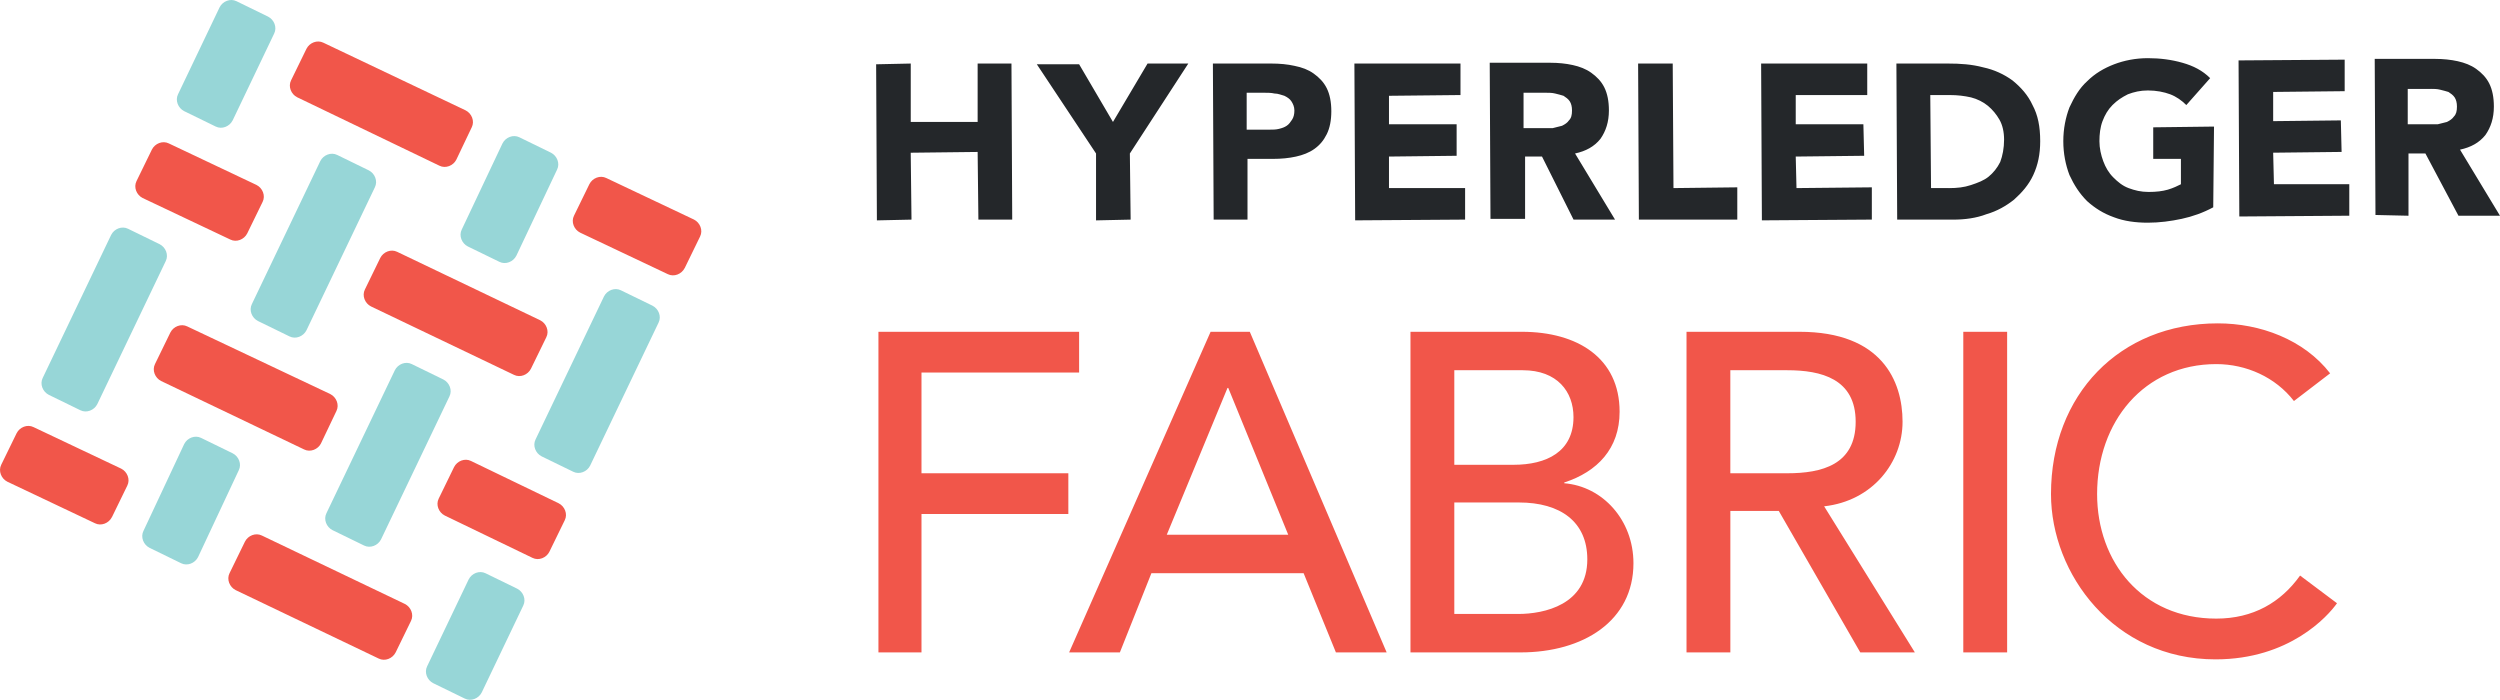
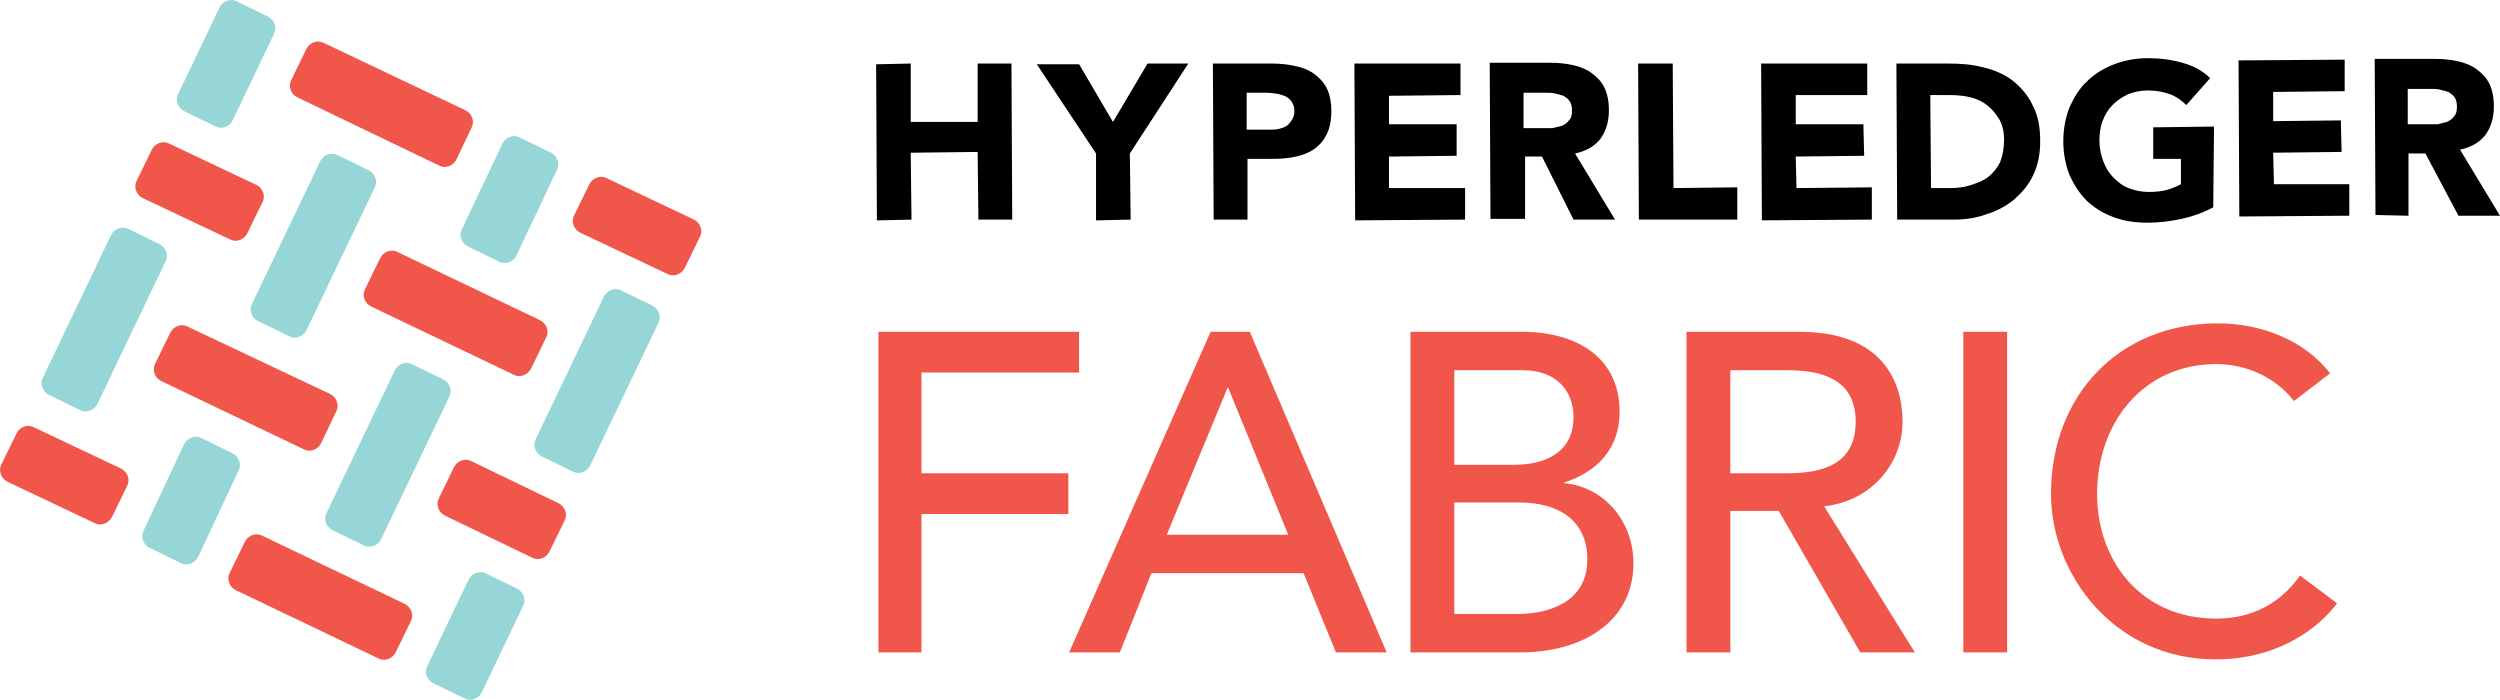
<svg xmlns="http://www.w3.org/2000/svg" id="a" data-name="Layer 1" viewBox="0 0 991.14 277.43">
-   <defs>
-     <style>
-       .b {
-         fill: #f1564a;
-       }
- 
-       .c {
-         fill: #97d6d7;
-       }
- 
-       .d {
-         fill: #24272a;
-       }
-     </style>
-   </defs>
-   <g vector-effect="non-scaling-stroke">
-     <path class="d" d="m361.07,60.55l26.52-.31.3,26.83h13.41l-.3-61.88h-13.41v23.16h-26.52v-23.16l-13.72.3.3,61.88,13.72-.3-.31-26.52Zm73.46,26.82l13.72-.3-.31-26.22,23.17-35.66h-16.15l-13.72,23.16-13.41-22.86h-16.77l23.47,35.36v26.52Zm60.05-.3v-24.08h10.06c3.36,0,6.4-.3,9.15-.91,2.74-.61,5.18-1.52,7.32-3.05,2.13-1.52,3.65-3.35,4.87-5.79,1.22-2.44,1.83-5.49,1.83-9.15s-.61-6.71-1.83-9.15c-1.22-2.44-3.05-4.27-5.18-5.79-2.13-1.52-4.57-2.44-7.62-3.05-2.74-.61-5.79-.91-9.15-.91h-23.17l.3,61.88h13.42Zm6.71-50.3c1.22,0,2.74,0,3.96.3,1.52,0,2.74.61,3.96.91,1.22.61,2.13,1.22,2.74,2.14.61.92,1.22,2.14,1.22,3.66s-.31,2.74-.92,3.66c-.61.91-1.22,1.83-2.14,2.43-.91.61-1.83.92-3.05,1.22-1.22.31-2.44.31-3.66.31h-9.15v-14.63h7.01Zm79.56,50.3v-12.5h-30.18v-12.5l26.82-.31v-12.5h-26.82v-11.28l28.35-.3v-12.5h-42.06l.3,62.18,43.59-.3Zm42.98,0h16.46l-15.85-26.22c4.27-.92,7.62-2.74,10.06-5.79,2.14-3.05,3.36-6.71,3.36-11.28,0-3.66-.61-6.71-1.83-9.15-1.22-2.44-3.05-4.27-5.18-5.79-2.14-1.53-4.57-2.44-7.32-3.05-2.74-.61-5.79-.91-8.84-.91h-24.08l.3,61.88h13.72v-24.69h6.71l12.5,25Zm-19.81-36.28v-14.02h8.84c1.22,0,2.44,0,3.66.3,1.22.3,2.44.61,3.35.91.92.61,1.83,1.22,2.44,2.14.61.92.92,2.14.92,3.66,0,1.83-.3,3.05-1.22,3.96-.61.92-1.52,1.52-2.74,2.13l-3.66.92h-11.58Zm84.74,36.28v-12.8l-25.3.3-.3-49.38h-13.72l.3,61.88h39.02Zm53.34,0v-12.8l-29.87.3-.3-12.5,27.13-.31-.31-12.5h-26.82v-11.58h28.35v-12.5h-42.07l.3,62.18,43.59-.3Zm56.39-7.93c3.05-2.74,5.79-5.79,7.62-9.76,1.83-3.96,2.74-8.23,2.74-13.41,0-5.79-.91-10.36-3.05-14.33-1.83-3.96-4.57-7.01-7.93-9.75-3.35-2.44-7.31-4.27-11.58-5.18-4.57-1.22-9.14-1.52-14.02-1.52h-20.43l.31,61.88h22.25c4.57,0,9.15-.61,13.11-2.14,4.27-1.22,7.93-3.36,10.98-5.79Zm-25.91-4.57h-7.01l-.3-36.88h7.92c2.75,0,5.49.3,8.23.92,2.44.61,4.87,1.83,6.71,3.35,1.83,1.53,3.35,3.36,4.57,5.49,1.22,2.13,1.83,4.87,1.83,7.93,0,3.35-.61,6.4-1.53,8.84-1.22,2.44-2.74,4.27-4.57,5.79-1.83,1.52-4.27,2.44-7.01,3.35-2.74.92-5.49,1.22-8.84,1.22Zm81.08-24.08v12.5h10.98v10.06c-1.22.61-3.05,1.52-5.18,2.14-2.14.61-4.57.91-7.62.91s-5.49-.61-7.93-1.52-4.27-2.44-6.1-4.27c-1.83-1.83-3.05-3.96-3.96-6.4-.91-2.44-1.52-5.18-1.52-7.93s.3-5.49,1.22-7.93c.92-2.44,2.14-4.57,3.96-6.4,1.83-1.83,3.66-3.05,6.1-4.27,2.44-.92,4.87-1.52,7.93-1.52,3.35,0,6.4.61,8.84,1.52,2.44.92,4.57,2.44,6.4,4.27l9.45-10.67c-3.05-3.05-6.71-4.88-10.97-6.09-4.27-1.22-8.84-1.83-13.72-1.83s-9.45.92-13.41,2.44c-3.96,1.52-7.62,3.66-10.67,6.71-3.05,2.74-5.18,6.4-7.01,10.36-1.52,3.96-2.44,8.53-2.44,13.41s.92,9.45,2.44,13.41c1.83,3.96,3.96,7.32,7.01,10.36,3.05,2.74,6.4,4.88,10.67,6.4,3.96,1.52,8.53,2.14,13.41,2.14,4.57,0,9.14-.61,13.41-1.53,4.27-.91,8.53-2.43,12.5-4.57l.31-32.01-24.08.3Zm77.73,35.05v-12.5h-29.87l-.31-12.5,27.13-.31-.3-12.5-26.83.3v-11.58l28.35-.3v-12.5l-42.07.3.3,61.88,43.59-.31Zm23.47,0v-24.69h6.71l13.11,24.69h16.46l-15.85-26.21c4.27-.92,7.62-2.74,10.06-5.79,2.14-3.05,3.36-6.71,3.36-11.28,0-3.66-.61-6.71-1.83-9.15-1.22-2.44-3.05-4.27-5.18-5.79-2.13-1.52-4.57-2.43-7.31-3.05-2.74-.61-5.79-.92-8.84-.92h-24.08l.3,61.88,13.11.3Zm8.84-50.3c1.22,0,2.44,0,3.65.31,1.22.3,2.44.61,3.36.91.92.61,1.83,1.22,2.44,2.14.61.92.92,2.14.92,3.66,0,1.83-.31,3.05-1.22,3.96-.61.91-1.53,1.52-2.74,2.13l-3.66.92h-11.89v-14.02h9.15Z" vector-effect="non-scaling-stroke" />
-     <path class="b" d="m347.96,131.54h79.86v16.16h-62.49v39.93h58.22v16.15h-58.22v54.87h-17.07v-127.11h-.3Zm131.98,0h15.55l54.26,127.11h-20.12l-12.8-31.4h-60.35l-12.5,31.4h-20.12l56.09-127.11Zm30.79,80.47l-23.78-58.22h-.3l-24.08,58.22h48.16Zm48.46-80.47h44.2c21.95,0,38.71,10.36,38.71,31.7,0,14.63-8.84,23.78-21.94,28.05v.3c15.24,1.22,27.43,14.63,27.43,31.7,0,22.86-19.81,35.36-44.81,35.36h-43.59v-127.11Zm17.38,52.73h23.47c13.11,0,23.78-5.18,23.78-18.9,0-10.06-6.4-18.59-20.12-18.59h-27.13v37.49Zm0,59.14h25.3c10.36,0,27.43-3.66,27.43-21.64,0-14.94-10.67-22.56-27.13-22.56h-25.6v44.2Zm92.05-111.87h44.81c32.62,0,40.85,19.51,40.85,35.66s-11.89,31.4-31.09,33.53l35.97,57.92h-21.64l-32.31-56.09h-19.2v56.09h-17.38v-127.11Zm17.38,56.09h22.56c13.72,0,27.13-3.36,27.13-20.43s-13.72-20.42-27.13-20.42h-22.56v40.85Zm92.36-56.09h17.38v127.11h-17.38v-127.11Zm131.08,27.44c-7.32-9.45-18.9-14.63-30.79-14.63-28.65,0-47.24,22.86-47.24,51.52,0,26.82,17.68,49.38,47.24,49.38,14.63,0,25.61-6.4,33.23-17.07l14.64,10.98c-3.66,5.18-18.9,22.25-48.16,22.25-40.23,0-65.23-33.84-65.23-65.54,0-39.32,27.13-67.67,66.15-67.67,16.76,0,34.14,6.4,44.51,19.81l-14.33,10.97Z" vector-effect="non-scaling-stroke" />
-     <path class="b" d="m156.85,258.66c-1.22,2.43-4.27,3.65-6.71,2.43l-56.7-27.13c-2.44-1.22-3.66-4.27-2.44-6.71l6.1-12.5c1.22-2.44,4.27-3.65,6.71-2.44l56.7,27.13c2.44,1.22,3.65,4.27,2.44,6.71l-6.09,12.5Zm-112.48-53.65c-1.22,2.44-4.27,3.66-6.71,2.44L2.92,190.98c-2.44-1.22-3.65-4.27-2.44-6.71l6.1-12.5c1.22-2.44,4.27-3.66,6.71-2.44l34.75,16.46c2.44,1.22,3.66,4.27,2.44,6.71l-6.09,12.5Zm227.09-98.76c-1.22,2.44-4.27,3.66-6.71,2.44l-34.75-16.46c-2.44-1.22-3.66-4.27-2.44-6.71l6.1-12.5c1.22-2.44,4.27-3.66,6.71-2.44l34.75,16.46c2.44,1.22,3.66,4.27,2.44,6.71l-6.09,12.5Zm-90.53-42.98c-1.22,2.43-4.27,3.65-6.71,2.43l-56.39-27.13c-2.44-1.22-3.65-4.27-2.44-6.71l6.1-12.5c1.22-2.43,4.27-3.65,6.71-2.43l56.39,26.82c2.44,1.22,3.66,4.27,2.44,6.71l-6.1,12.8Zm-82.91,29.26c-1.22,2.44-4.27,3.66-6.71,2.44l-34.75-16.46c-2.44-1.22-3.66-4.27-2.44-6.71l6.1-12.5c1.22-2.44,4.27-3.66,6.71-2.44l34.75,16.46c2.44,1.22,3.66,4.27,2.44,6.71l-6.1,12.5Zm112.48,53.65c-1.22,2.44-4.27,3.66-6.71,2.44l-56.7-27.13c-2.43-1.22-3.65-4.27-2.43-6.71l6.09-12.5c1.22-2.44,4.27-3.66,6.71-2.44l56.7,27.13c2.44,1.22,3.66,4.27,2.44,6.71l-6.1,12.5Zm7.32,72.55c-1.22,2.44-4.27,3.66-6.71,2.44l-34.75-16.77c-2.44-1.22-3.66-4.27-2.44-6.71l6.09-12.5c1.22-2.44,4.27-3.66,6.71-2.44l34.75,16.77c2.44,1.22,3.66,4.27,2.44,6.71l-6.1,12.5Zm-90.53-42.98c-1.22,2.44-4.27,3.66-6.71,2.44l-56.7-27.13c-2.44-1.22-3.65-4.27-2.44-6.71l6.09-12.5c1.22-2.44,4.27-3.66,6.71-2.44l56.7,26.82c2.44,1.22,3.66,4.27,2.44,6.71l-6.1,12.8Z" vector-effect="non-scaling-stroke" />
-     <path class="c" d="m38.58,160.21c-1.22,2.44-4.27,3.66-6.71,2.44l-12.5-6.1c-2.44-1.22-3.66-4.27-2.44-6.71l27.13-56.7c1.22-2.44,4.27-3.66,6.71-2.44l12.5,6.1c2.44,1.22,3.66,4.27,2.44,6.71l-27.13,56.7Zm53.65-112.48c-1.22,2.44-4.27,3.66-6.71,2.44l-12.5-6.1c-2.43-1.22-3.65-4.27-2.43-6.71L87.05,2.92c1.22-2.44,4.27-3.66,6.71-2.44l12.5,6.1c2.44,1.22,3.65,4.27,2.44,6.71l-16.46,34.44Zm98.76,226.79c-1.22,2.44-4.27,3.65-6.71,2.44l-12.5-6.09c-2.44-1.22-3.66-4.27-2.44-6.71l16.46-34.44c1.22-2.44,4.27-3.66,6.71-2.44l12.5,6.09c2.44,1.22,3.66,4.27,2.44,6.71l-16.46,34.44Zm42.98-89.93c-1.22,2.44-4.27,3.66-6.71,2.44l-12.5-6.09c-2.44-1.22-3.66-4.27-2.44-6.71l27.13-56.7c1.22-2.44,4.27-3.66,6.71-2.44l12.5,6.09c2.44,1.22,3.66,4.27,2.44,6.71l-27.13,56.69Zm-29.26-83.22c-1.22,2.44-4.27,3.66-6.71,2.44l-12.5-6.09c-2.44-1.22-3.66-4.27-2.44-6.71l16.15-34.14c1.22-2.44,4.27-3.66,6.71-2.44l12.5,6.1c2.44,1.22,3.66,4.27,2.44,6.71l-16.15,34.14Zm-53.65,112.48c-1.22,2.43-4.27,3.65-6.71,2.43l-12.5-6.09c-2.44-1.22-3.66-4.27-2.44-6.71l27.13-56.7c1.22-2.44,4.27-3.66,6.71-2.44l12.5,6.1c2.44,1.22,3.66,4.27,2.44,6.71l-27.13,56.7Zm-72.54,7.01c-1.22,2.44-4.27,3.66-6.71,2.44l-12.5-6.1c-2.44-1.22-3.66-4.27-2.44-6.71l16.15-34.44c1.22-2.44,4.27-3.66,6.71-2.44l12.5,6.1c2.44,1.22,3.66,4.27,2.44,6.71l-16.15,34.44Zm42.98-89.92c-1.22,2.44-4.27,3.66-6.71,2.44l-12.5-6.1c-2.44-1.22-3.66-4.27-2.44-6.71l27.13-56.7c1.22-2.44,4.27-3.66,6.71-2.44l12.5,6.1c2.44,1.22,3.66,4.27,2.44,6.71l-27.13,56.7Z" vector-effect="non-scaling-stroke" />
-   </g>
+   <path fill="currentColor" d="m361.07,60.55l26.52-.31.3,26.83h13.41l-.3-61.88h-13.41v23.16h-26.52v-23.16l-13.72.3.3,61.88,13.72-.3-.31-26.52Zm73.46,26.82l13.72-.3-.31-26.22,23.17-35.66h-16.15l-13.72,23.16-13.41-22.86h-16.77l23.47,35.36v26.52Zm60.05-.3v-24.08h10.06c3.36,0,6.4-.3,9.15-.91,2.74-.61,5.18-1.52,7.32-3.05,2.13-1.52,3.65-3.35,4.87-5.79,1.22-2.44,1.83-5.49,1.83-9.15s-.61-6.71-1.83-9.15c-1.22-2.44-3.05-4.27-5.18-5.79-2.13-1.52-4.57-2.44-7.62-3.05-2.74-.61-5.79-.91-9.15-.91h-23.17l.3,61.88h13.42Zm6.71-50.3c1.22,0,2.74,0,3.96.3,1.52,0,2.74.61,3.96.91,1.22.61,2.13,1.22,2.74,2.14.61.92,1.22,2.14,1.22,3.66s-.31,2.74-.92,3.66c-.61.91-1.22,1.83-2.14,2.43-.91.61-1.83.92-3.05,1.22-1.22.31-2.44.31-3.66.31h-9.15v-14.63h7.01Zm79.56,50.3v-12.5h-30.18v-12.5l26.82-.31v-12.5h-26.82v-11.28l28.35-.3v-12.5h-42.06l.3,62.18,43.59-.3Zm42.98,0h16.46l-15.85-26.22c4.27-.92,7.62-2.74,10.06-5.79,2.14-3.05,3.36-6.71,3.36-11.28,0-3.66-.61-6.71-1.83-9.15-1.22-2.44-3.05-4.27-5.18-5.79-2.14-1.53-4.57-2.44-7.32-3.05-2.74-.61-5.79-.91-8.84-.91h-24.08l.3,61.88h13.72v-24.69h6.71l12.5,25Zm-19.81-36.28v-14.02h8.84c1.22,0,2.44,0,3.66.3,1.22.3,2.44.61,3.35.91.92.61,1.83,1.22,2.44,2.14.61.92.92,2.14.92,3.66,0,1.83-.3,3.05-1.22,3.96-.61.92-1.52,1.52-2.74,2.13l-3.66.92h-11.58Zm84.74,36.28v-12.8l-25.3.3-.3-49.38h-13.72l.3,61.88h39.02Zm53.34,0v-12.8l-29.87.3-.3-12.5,27.13-.31-.31-12.5h-26.82v-11.58h28.35v-12.5h-42.07l.3,62.18,43.59-.3Zm56.39-7.93c3.05-2.74,5.79-5.79,7.62-9.76,1.83-3.96,2.74-8.23,2.74-13.41,0-5.79-.91-10.36-3.05-14.33-1.83-3.96-4.57-7.01-7.93-9.75-3.35-2.44-7.31-4.27-11.58-5.18-4.57-1.22-9.14-1.52-14.02-1.52h-20.43l.31,61.88h22.25c4.57,0,9.15-.61,13.11-2.14,4.27-1.22,7.93-3.36,10.98-5.79Zm-25.91-4.57h-7.01l-.3-36.88h7.92c2.75,0,5.49.3,8.23.92,2.44.61,4.87,1.83,6.71,3.35,1.83,1.53,3.35,3.36,4.57,5.49,1.22,2.13,1.83,4.87,1.83,7.93,0,3.35-.61,6.4-1.53,8.84-1.22,2.44-2.74,4.27-4.57,5.79-1.83,1.52-4.27,2.44-7.01,3.35-2.74.92-5.49,1.22-8.84,1.22Zm81.08-24.08v12.5h10.98v10.06c-1.22.61-3.05,1.52-5.18,2.14-2.14.61-4.57.91-7.62.91s-5.49-.61-7.93-1.52-4.27-2.44-6.1-4.27c-1.83-1.83-3.05-3.96-3.96-6.4-.91-2.44-1.52-5.18-1.52-7.93s.3-5.49,1.22-7.93c.92-2.44,2.14-4.57,3.96-6.4,1.83-1.83,3.66-3.05,6.1-4.27,2.44-.92,4.87-1.52,7.93-1.52,3.35,0,6.4.61,8.84,1.52,2.44.92,4.57,2.44,6.4,4.27l9.45-10.67c-3.05-3.05-6.71-4.88-10.97-6.09-4.27-1.22-8.84-1.83-13.72-1.83s-9.45.92-13.41,2.44c-3.96,1.52-7.62,3.66-10.67,6.71-3.05,2.74-5.18,6.4-7.01,10.36-1.52,3.96-2.44,8.53-2.44,13.41s.92,9.45,2.44,13.41c1.83,3.96,3.96,7.32,7.01,10.36,3.05,2.74,6.4,4.88,10.67,6.4,3.96,1.52,8.53,2.14,13.41,2.14,4.57,0,9.14-.61,13.41-1.53,4.27-.91,8.53-2.43,12.5-4.57l.31-32.01-24.08.3Zm77.73,35.05v-12.5h-29.87l-.31-12.5,27.13-.31-.3-12.5-26.83.3v-11.58l28.35-.3v-12.5l-42.07.3.3,61.88,43.59-.31Zm23.47,0v-24.69h6.71l13.11,24.69h16.46l-15.85-26.21c4.27-.92,7.62-2.74,10.06-5.79,2.14-3.05,3.36-6.71,3.36-11.28,0-3.66-.61-6.71-1.83-9.15-1.22-2.44-3.05-4.27-5.18-5.79-2.13-1.52-4.57-2.43-7.31-3.05-2.74-.61-5.79-.92-8.84-.92h-24.08l.3,61.88,13.11.3Zm8.84-50.3c1.22,0,2.44,0,3.65.31,1.22.3,2.44.61,3.36.91.92.61,1.83,1.22,2.44,2.14.61.92.92,2.14.92,3.66,0,1.83-.31,3.05-1.22,3.96-.61.91-1.53,1.52-2.74,2.13l-3.66.92h-11.89v-14.02h9.15Z" vector-effect="non-scaling-stroke" />
+   <path fill="#f1564a" d="m347.96,131.54h79.86v16.16h-62.49v39.93h58.22v16.15h-58.22v54.87h-17.07v-127.11h-.3Zm131.98,0h15.55l54.26,127.11h-20.12l-12.8-31.4h-60.35l-12.5,31.4h-20.12l56.09-127.11Zm30.79,80.47l-23.78-58.22h-.3l-24.08,58.22h48.16Zm48.46-80.47h44.2c21.95,0,38.71,10.36,38.71,31.7,0,14.63-8.84,23.78-21.94,28.05v.3c15.24,1.22,27.43,14.63,27.43,31.7,0,22.86-19.81,35.36-44.81,35.36h-43.59v-127.11Zm17.38,52.73h23.47c13.11,0,23.78-5.18,23.78-18.9,0-10.06-6.4-18.59-20.12-18.59h-27.13v37.49Zm0,59.14h25.3c10.36,0,27.43-3.66,27.43-21.64,0-14.94-10.67-22.56-27.13-22.56h-25.6v44.2Zm92.05-111.87h44.81c32.62,0,40.85,19.51,40.85,35.66s-11.89,31.4-31.09,33.53l35.97,57.92h-21.64l-32.31-56.09h-19.2v56.09h-17.38v-127.11Zm17.38,56.09h22.56c13.72,0,27.13-3.36,27.13-20.43s-13.72-20.42-27.13-20.42h-22.56v40.85Zm92.36-56.09h17.38v127.11h-17.38v-127.11Zm131.08,27.44c-7.32-9.45-18.9-14.63-30.79-14.63-28.65,0-47.24,22.86-47.24,51.52,0,26.82,17.68,49.38,47.24,49.38,14.63,0,25.61-6.4,33.23-17.07l14.64,10.98c-3.66,5.18-18.9,22.25-48.16,22.25-40.23,0-65.23-33.84-65.23-65.54,0-39.32,27.13-67.67,66.15-67.67,16.76,0,34.14,6.4,44.51,19.81l-14.33,10.97Z" vector-effect="non-scaling-stroke" />
+   <path fill="#f1564a" d="m156.85,258.66c-1.22,2.43-4.27,3.65-6.71,2.43l-56.7-27.13c-2.44-1.22-3.66-4.27-2.44-6.71l6.1-12.5c1.22-2.44,4.27-3.65,6.71-2.44l56.7,27.13c2.44,1.22,3.65,4.27,2.44,6.71l-6.09,12.5Zm-112.48-53.65c-1.22,2.44-4.27,3.66-6.71,2.44L2.92,190.98c-2.44-1.22-3.65-4.27-2.44-6.71l6.1-12.5c1.22-2.44,4.27-3.66,6.71-2.44l34.75,16.46c2.44,1.22,3.66,4.27,2.44,6.71l-6.09,12.5Zm227.09-98.76c-1.22,2.44-4.27,3.66-6.71,2.44l-34.75-16.46c-2.44-1.22-3.66-4.27-2.44-6.71l6.1-12.5c1.22-2.44,4.27-3.66,6.71-2.44l34.75,16.46c2.44,1.22,3.66,4.27,2.44,6.71l-6.09,12.5Zm-90.53-42.98c-1.22,2.43-4.27,3.65-6.71,2.43l-56.39-27.13c-2.44-1.22-3.65-4.27-2.44-6.71l6.1-12.5c1.22-2.43,4.27-3.65,6.71-2.43l56.39,26.82c2.44,1.22,3.66,4.27,2.44,6.71l-6.1,12.8Zm-82.91,29.26c-1.22,2.44-4.27,3.66-6.71,2.44l-34.75-16.46c-2.44-1.22-3.66-4.27-2.44-6.71l6.1-12.5c1.22-2.44,4.27-3.66,6.71-2.44l34.75,16.46c2.44,1.22,3.66,4.27,2.44,6.71l-6.1,12.5Zm112.48,53.65c-1.22,2.44-4.27,3.66-6.71,2.44l-56.7-27.13c-2.43-1.22-3.65-4.27-2.43-6.71l6.09-12.5c1.22-2.44,4.27-3.66,6.71-2.44l56.7,27.13c2.44,1.22,3.66,4.27,2.44,6.71l-6.1,12.5Zm7.32,72.55c-1.22,2.44-4.27,3.66-6.71,2.44l-34.75-16.77c-2.44-1.22-3.66-4.27-2.44-6.71l6.09-12.5c1.22-2.44,4.27-3.66,6.71-2.44l34.75,16.77c2.44,1.22,3.66,4.27,2.44,6.71l-6.1,12.5Zm-90.53-42.98c-1.22,2.44-4.27,3.66-6.71,2.44l-56.7-27.13c-2.44-1.22-3.65-4.27-2.44-6.71l6.09-12.5c1.22-2.44,4.27-3.66,6.71-2.44l56.7,26.82c2.44,1.22,3.66,4.27,2.44,6.71l-6.1,12.8Z" vector-effect="non-scaling-stroke" />
+   <path fill="#97d6d7" d="m38.58,160.21c-1.22,2.44-4.27,3.66-6.71,2.44l-12.5-6.1c-2.44-1.22-3.66-4.27-2.44-6.71l27.13-56.7c1.22-2.44,4.27-3.66,6.71-2.44l12.5,6.1c2.44,1.22,3.66,4.27,2.44,6.71l-27.13,56.7Zm53.65-112.48c-1.22,2.44-4.27,3.66-6.71,2.44l-12.5-6.1c-2.43-1.22-3.65-4.27-2.43-6.71L87.05,2.92c1.22-2.44,4.27-3.66,6.71-2.44l12.5,6.1c2.44,1.22,3.65,4.27,2.44,6.71l-16.46,34.44Zm98.76,226.79c-1.22,2.44-4.27,3.65-6.71,2.44l-12.5-6.09c-2.44-1.22-3.66-4.27-2.44-6.71l16.46-34.44c1.22-2.44,4.27-3.66,6.71-2.44l12.5,6.09c2.44,1.22,3.66,4.27,2.44,6.71l-16.46,34.44Zm42.98-89.93c-1.22,2.44-4.27,3.66-6.71,2.44l-12.5-6.09c-2.44-1.22-3.66-4.27-2.44-6.71l27.13-56.7c1.22-2.44,4.27-3.66,6.71-2.44l12.5,6.09c2.44,1.22,3.66,4.27,2.44,6.71l-27.13,56.69Zm-29.26-83.22c-1.22,2.44-4.27,3.66-6.71,2.44l-12.5-6.09c-2.44-1.22-3.66-4.27-2.44-6.71l16.15-34.14c1.22-2.44,4.27-3.66,6.71-2.44l12.5,6.1c2.44,1.22,3.66,4.27,2.44,6.71l-16.15,34.14Zm-53.65,112.48c-1.22,2.43-4.27,3.65-6.71,2.43l-12.5-6.09c-2.44-1.22-3.66-4.27-2.44-6.71l27.13-56.7c1.22-2.44,4.27-3.66,6.71-2.44l12.5,6.1c2.44,1.22,3.66,4.27,2.44,6.71l-27.13,56.7Zm-72.54,7.01c-1.22,2.44-4.27,3.66-6.71,2.44l-12.5-6.1c-2.44-1.22-3.66-4.27-2.44-6.71l16.15-34.44c1.22-2.44,4.27-3.66,6.71-2.44l12.5,6.1c2.44,1.22,3.66,4.27,2.44,6.71l-16.15,34.44Zm42.98-89.92c-1.22,2.44-4.27,3.66-6.71,2.44l-12.5-6.1c-2.44-1.22-3.66-4.27-2.44-6.71l27.13-56.7c1.22-2.44,4.27-3.66,6.71-2.44l12.5,6.1c2.44,1.22,3.66,4.27,2.44,6.71l-27.13,56.7Z" vector-effect="non-scaling-stroke" />
</svg>
